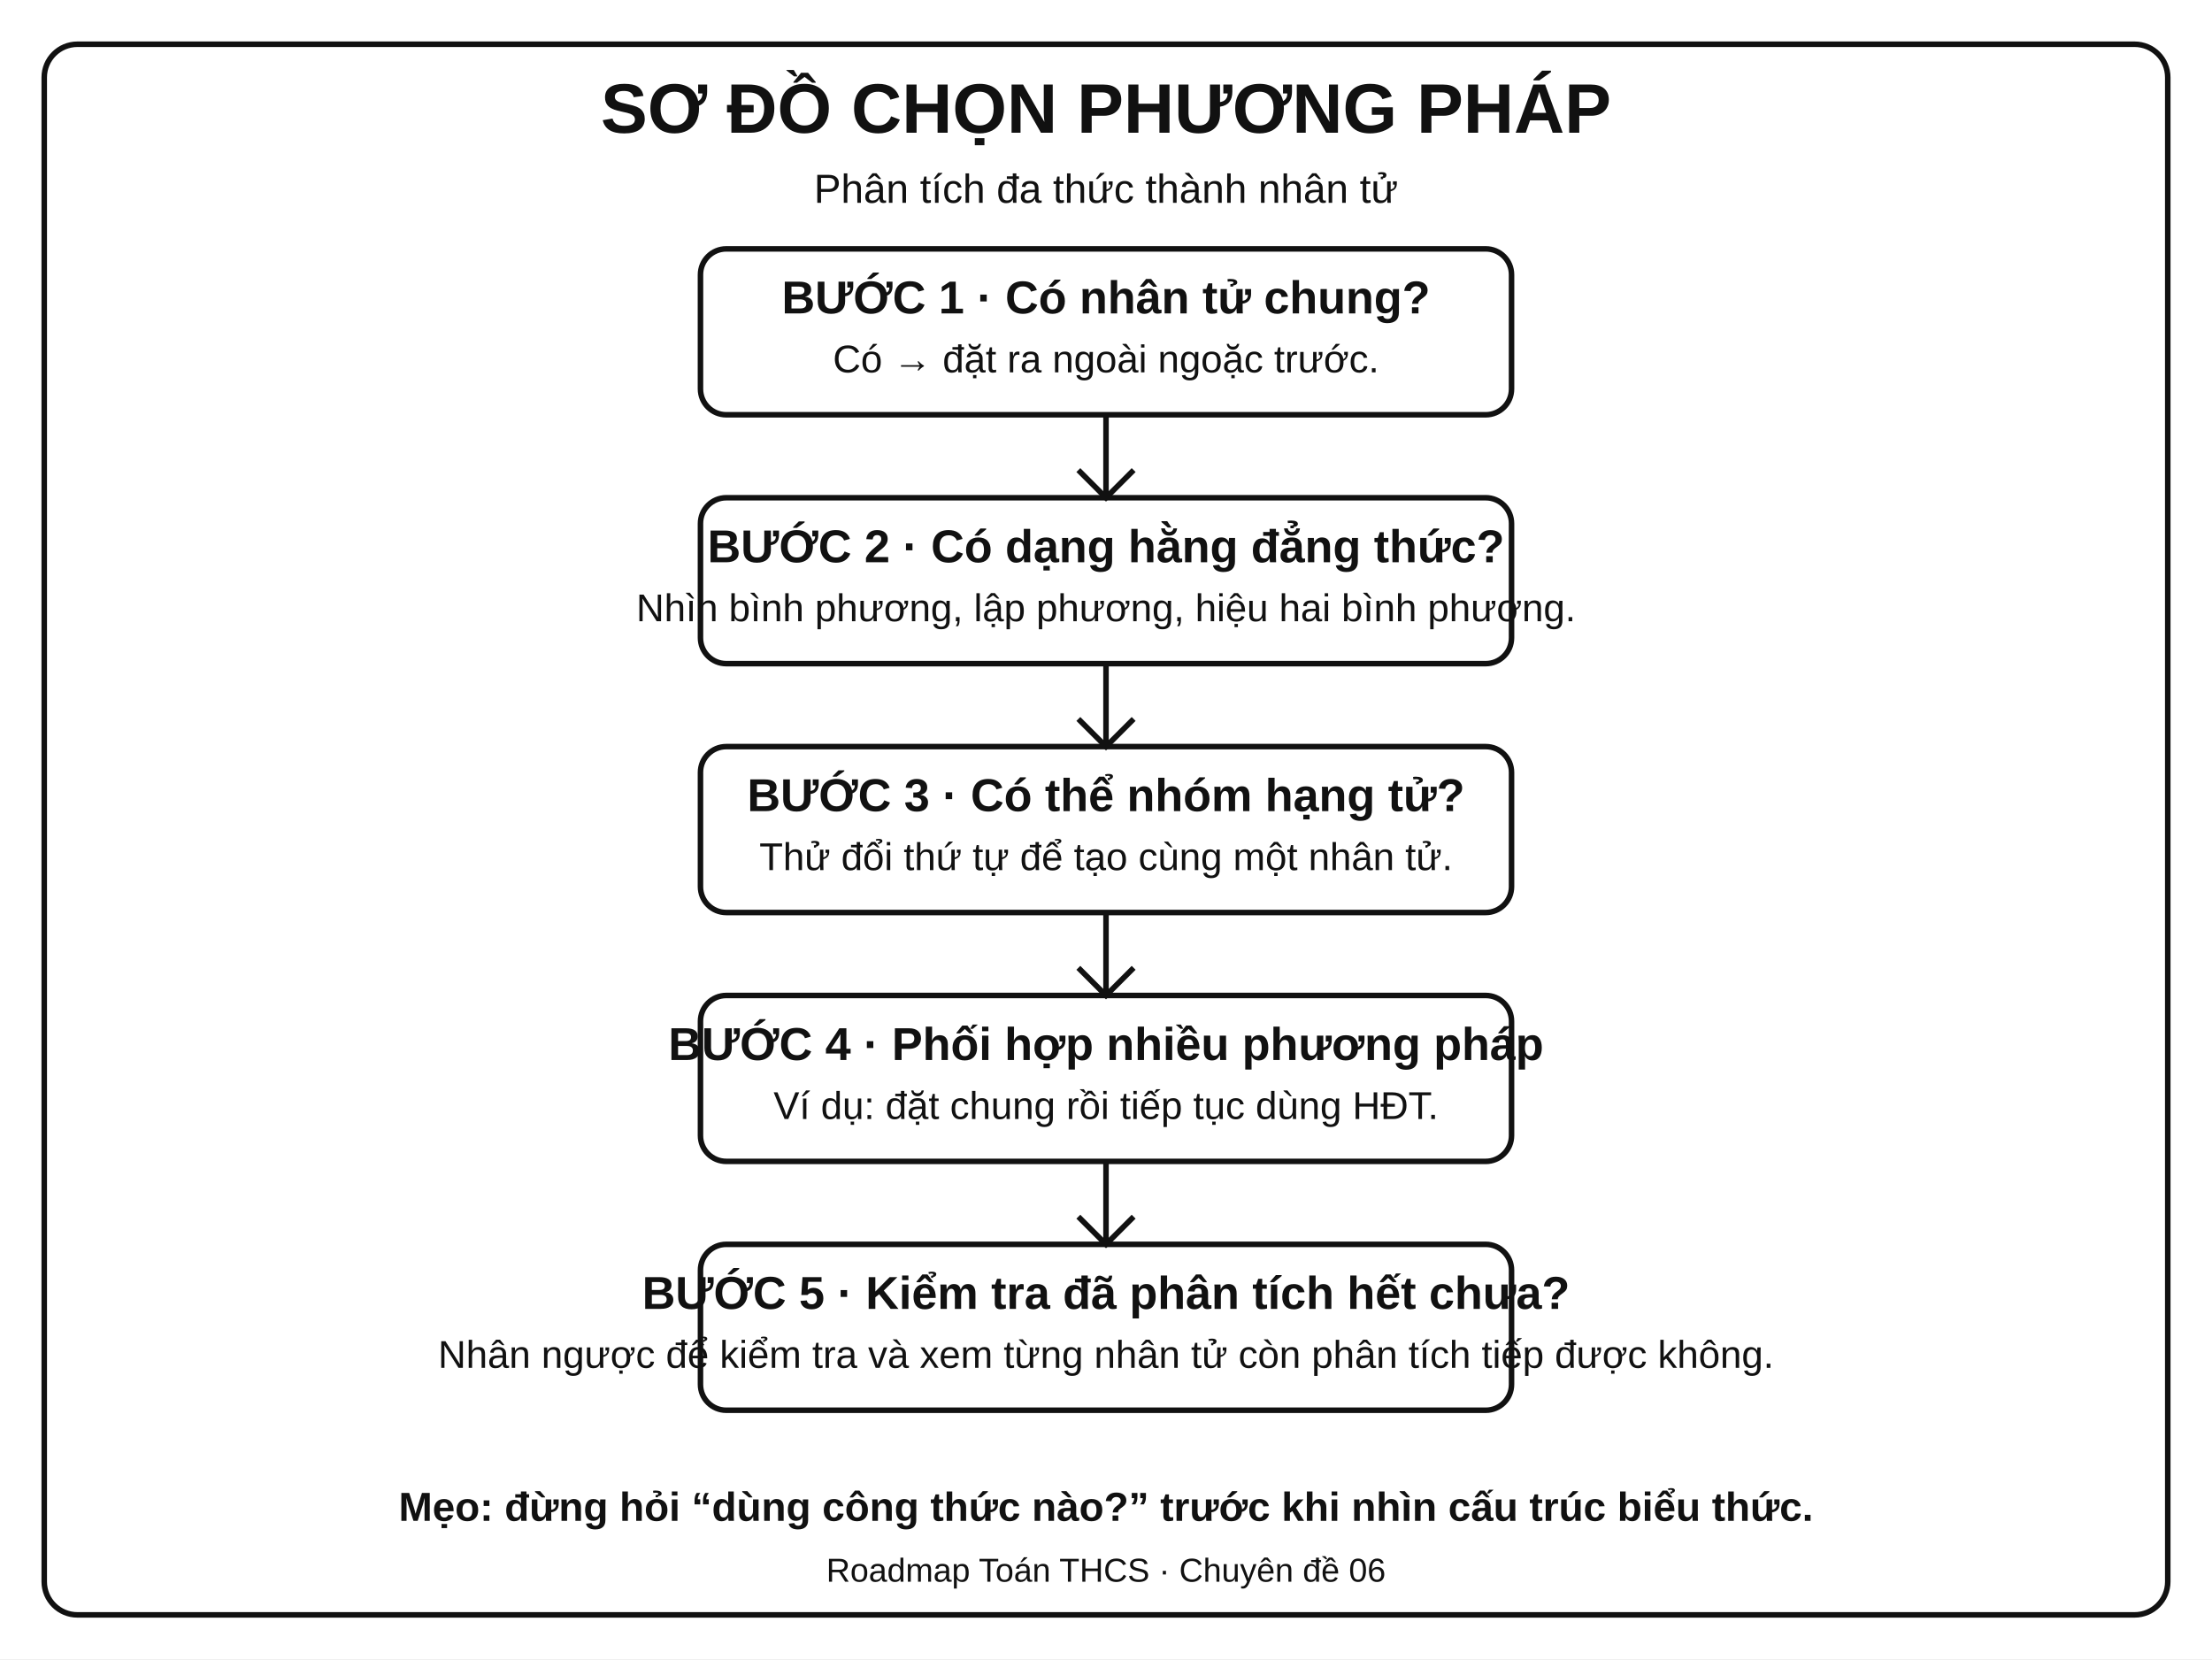
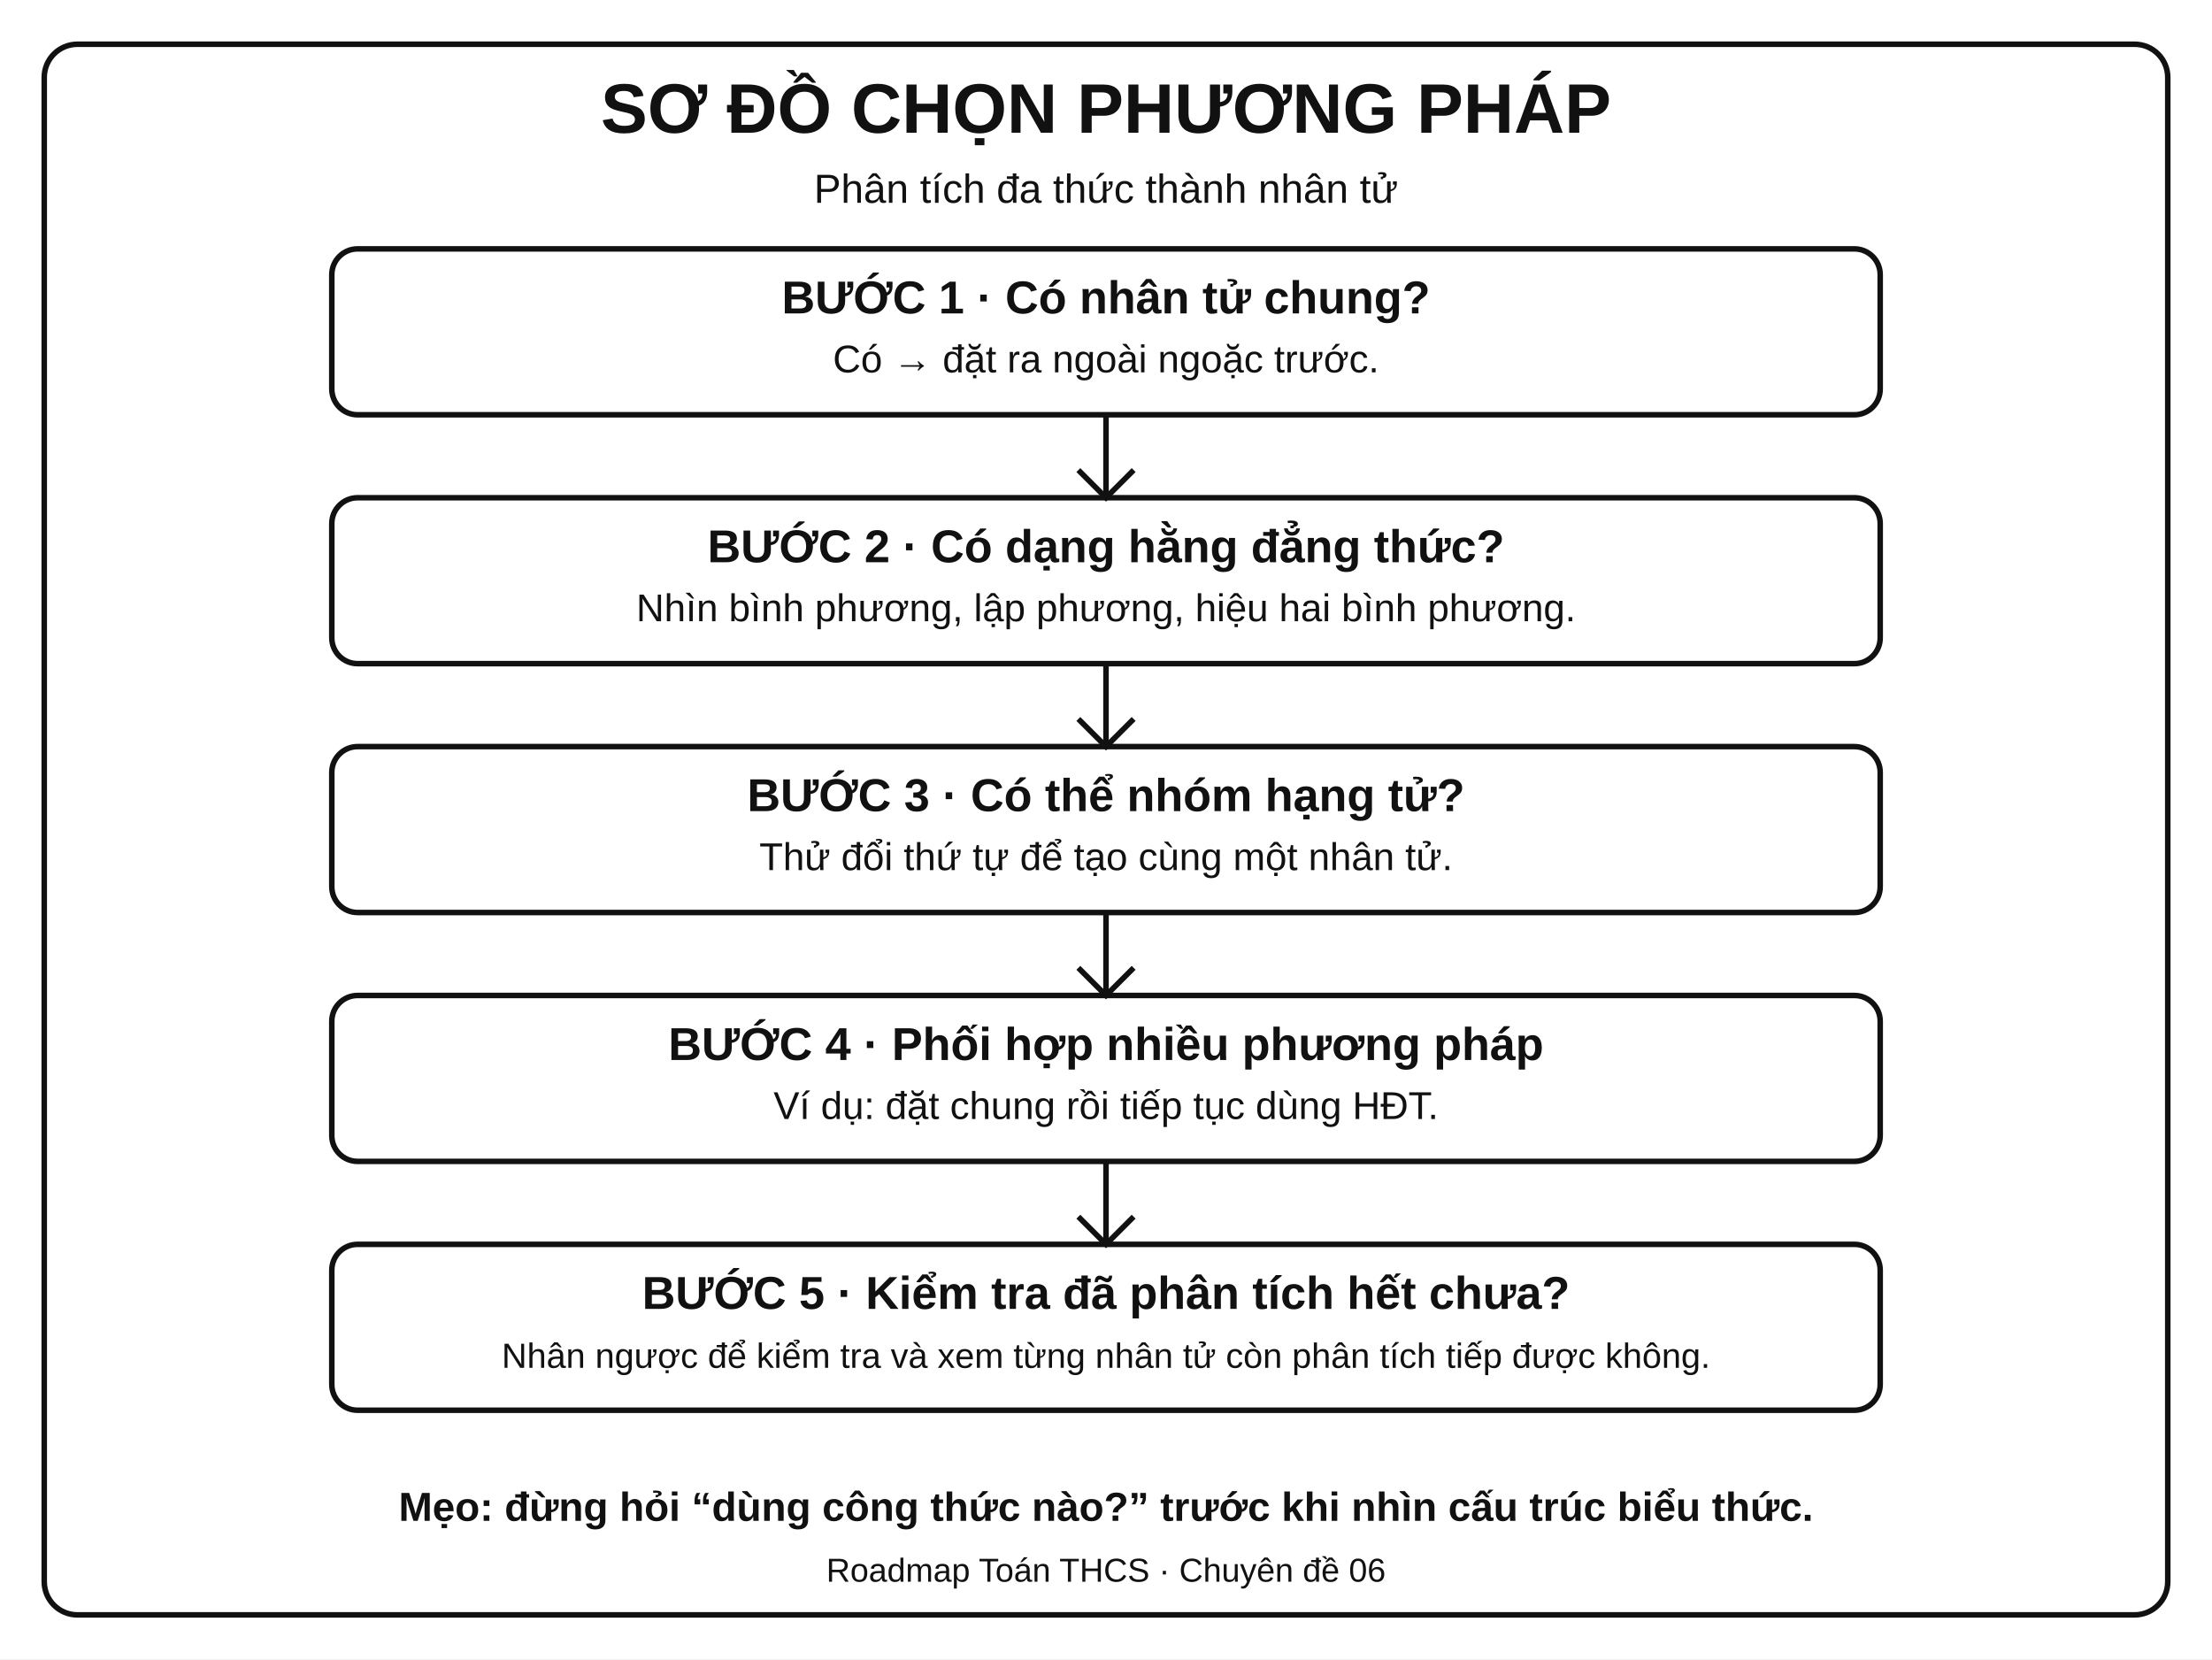
<svg xmlns="http://www.w3.org/2000/svg" width="1200" height="900" viewBox="0 0 1200 900">
  <rect width="1200" height="900" fill="white" />
  <g fill="none" stroke="#111" stroke-width="3">
    <rect x="24" y="24" width="1152" height="852" rx="18" />
-     <rect x="380" y="135" width="440" height="90" rx="14" />
-     <rect x="380" y="270" width="440" height="90" rx="14" />
-     <rect x="380" y="405" width="440" height="90" rx="14" />
-     <rect x="380" y="540" width="440" height="90" rx="14" />
-     <rect x="380" y="675" width="440" height="90" rx="14" />
+     <rect x="180" y="135" width="840" height="90" rx="14" />
+     <rect x="180" y="270" width="840" height="90" rx="14" />
+     <rect x="180" y="405" width="840" height="90" rx="14" />
+     <rect x="180" y="540" width="840" height="90" rx="14" />
+     <rect x="180" y="675" width="840" height="90" rx="14" />
    <path d="M600 225v45M600 360v45M600 495v45M600 630v45" />
    <path d="M585 255l15 15 15-15M585 390l15 15 15-15M585 525l15 15 15-15M585 660l15 15 15-15" />
  </g>
  <g font-family="Arial, sans-serif" fill="#111">
    <text x="600" y="72" text-anchor="middle" font-size="38" font-weight="700">SƠ ĐỒ CHỌN PHƯƠNG PHÁP</text>
    <text x="600" y="110" text-anchor="middle" font-size="22">Phân tích đa thức thành nhân tử</text>
    <text x="600" y="170" text-anchor="middle" font-size="25" font-weight="700">BƯỚC 1 · Có nhân tử chung?</text>
    <text x="600" y="202" text-anchor="middle" font-size="21">Có → đặt ra ngoài ngoặc trước.</text>
    <text x="600" y="305" text-anchor="middle" font-size="25" font-weight="700">BƯỚC 2 · Có dạng hằng đẳng thức?</text>
    <text x="600" y="337" text-anchor="middle" font-size="21">Nhìn bình phương, lập phương, hiệu hai bình phương.</text>
    <text x="600" y="440" text-anchor="middle" font-size="25" font-weight="700">BƯỚC 3 · Có thể nhóm hạng tử?</text>
    <text x="600" y="472" text-anchor="middle" font-size="21">Thử đổi thứ tự để tạo cùng một nhân tử.</text>
    <text x="600" y="575" text-anchor="middle" font-size="25" font-weight="700">BƯỚC 4 · Phối hợp nhiều phương pháp</text>
    <text x="600" y="607" text-anchor="middle" font-size="21">Ví dụ: đặt chung rồi tiếp tục dùng HĐT.</text>
    <text x="600" y="710" text-anchor="middle" font-size="25" font-weight="700">BƯỚC 5 · Kiểm tra đã phân tích hết chưa?</text>
-     <text x="600" y="742" text-anchor="middle" font-size="21">Nhân ngược để kiểm tra và xem từng nhân tử còn phân tích tiếp được không.</text>
+     <text x="600" y="742" text-anchor="middle" font-size="19">Nhân ngược để kiểm tra và xem từng nhân tử còn phân tích tiếp được không.</text>
    <text x="600" y="825" text-anchor="middle" font-size="22" font-weight="700">Mẹo: đừng hỏi “dùng công thức nào?” trước khi nhìn cấu trúc biểu thức.</text>
    <text x="600" y="858" text-anchor="middle" font-size="18">Roadmap Toán THCS · Chuyên đề 06</text>
  </g>
</svg>
